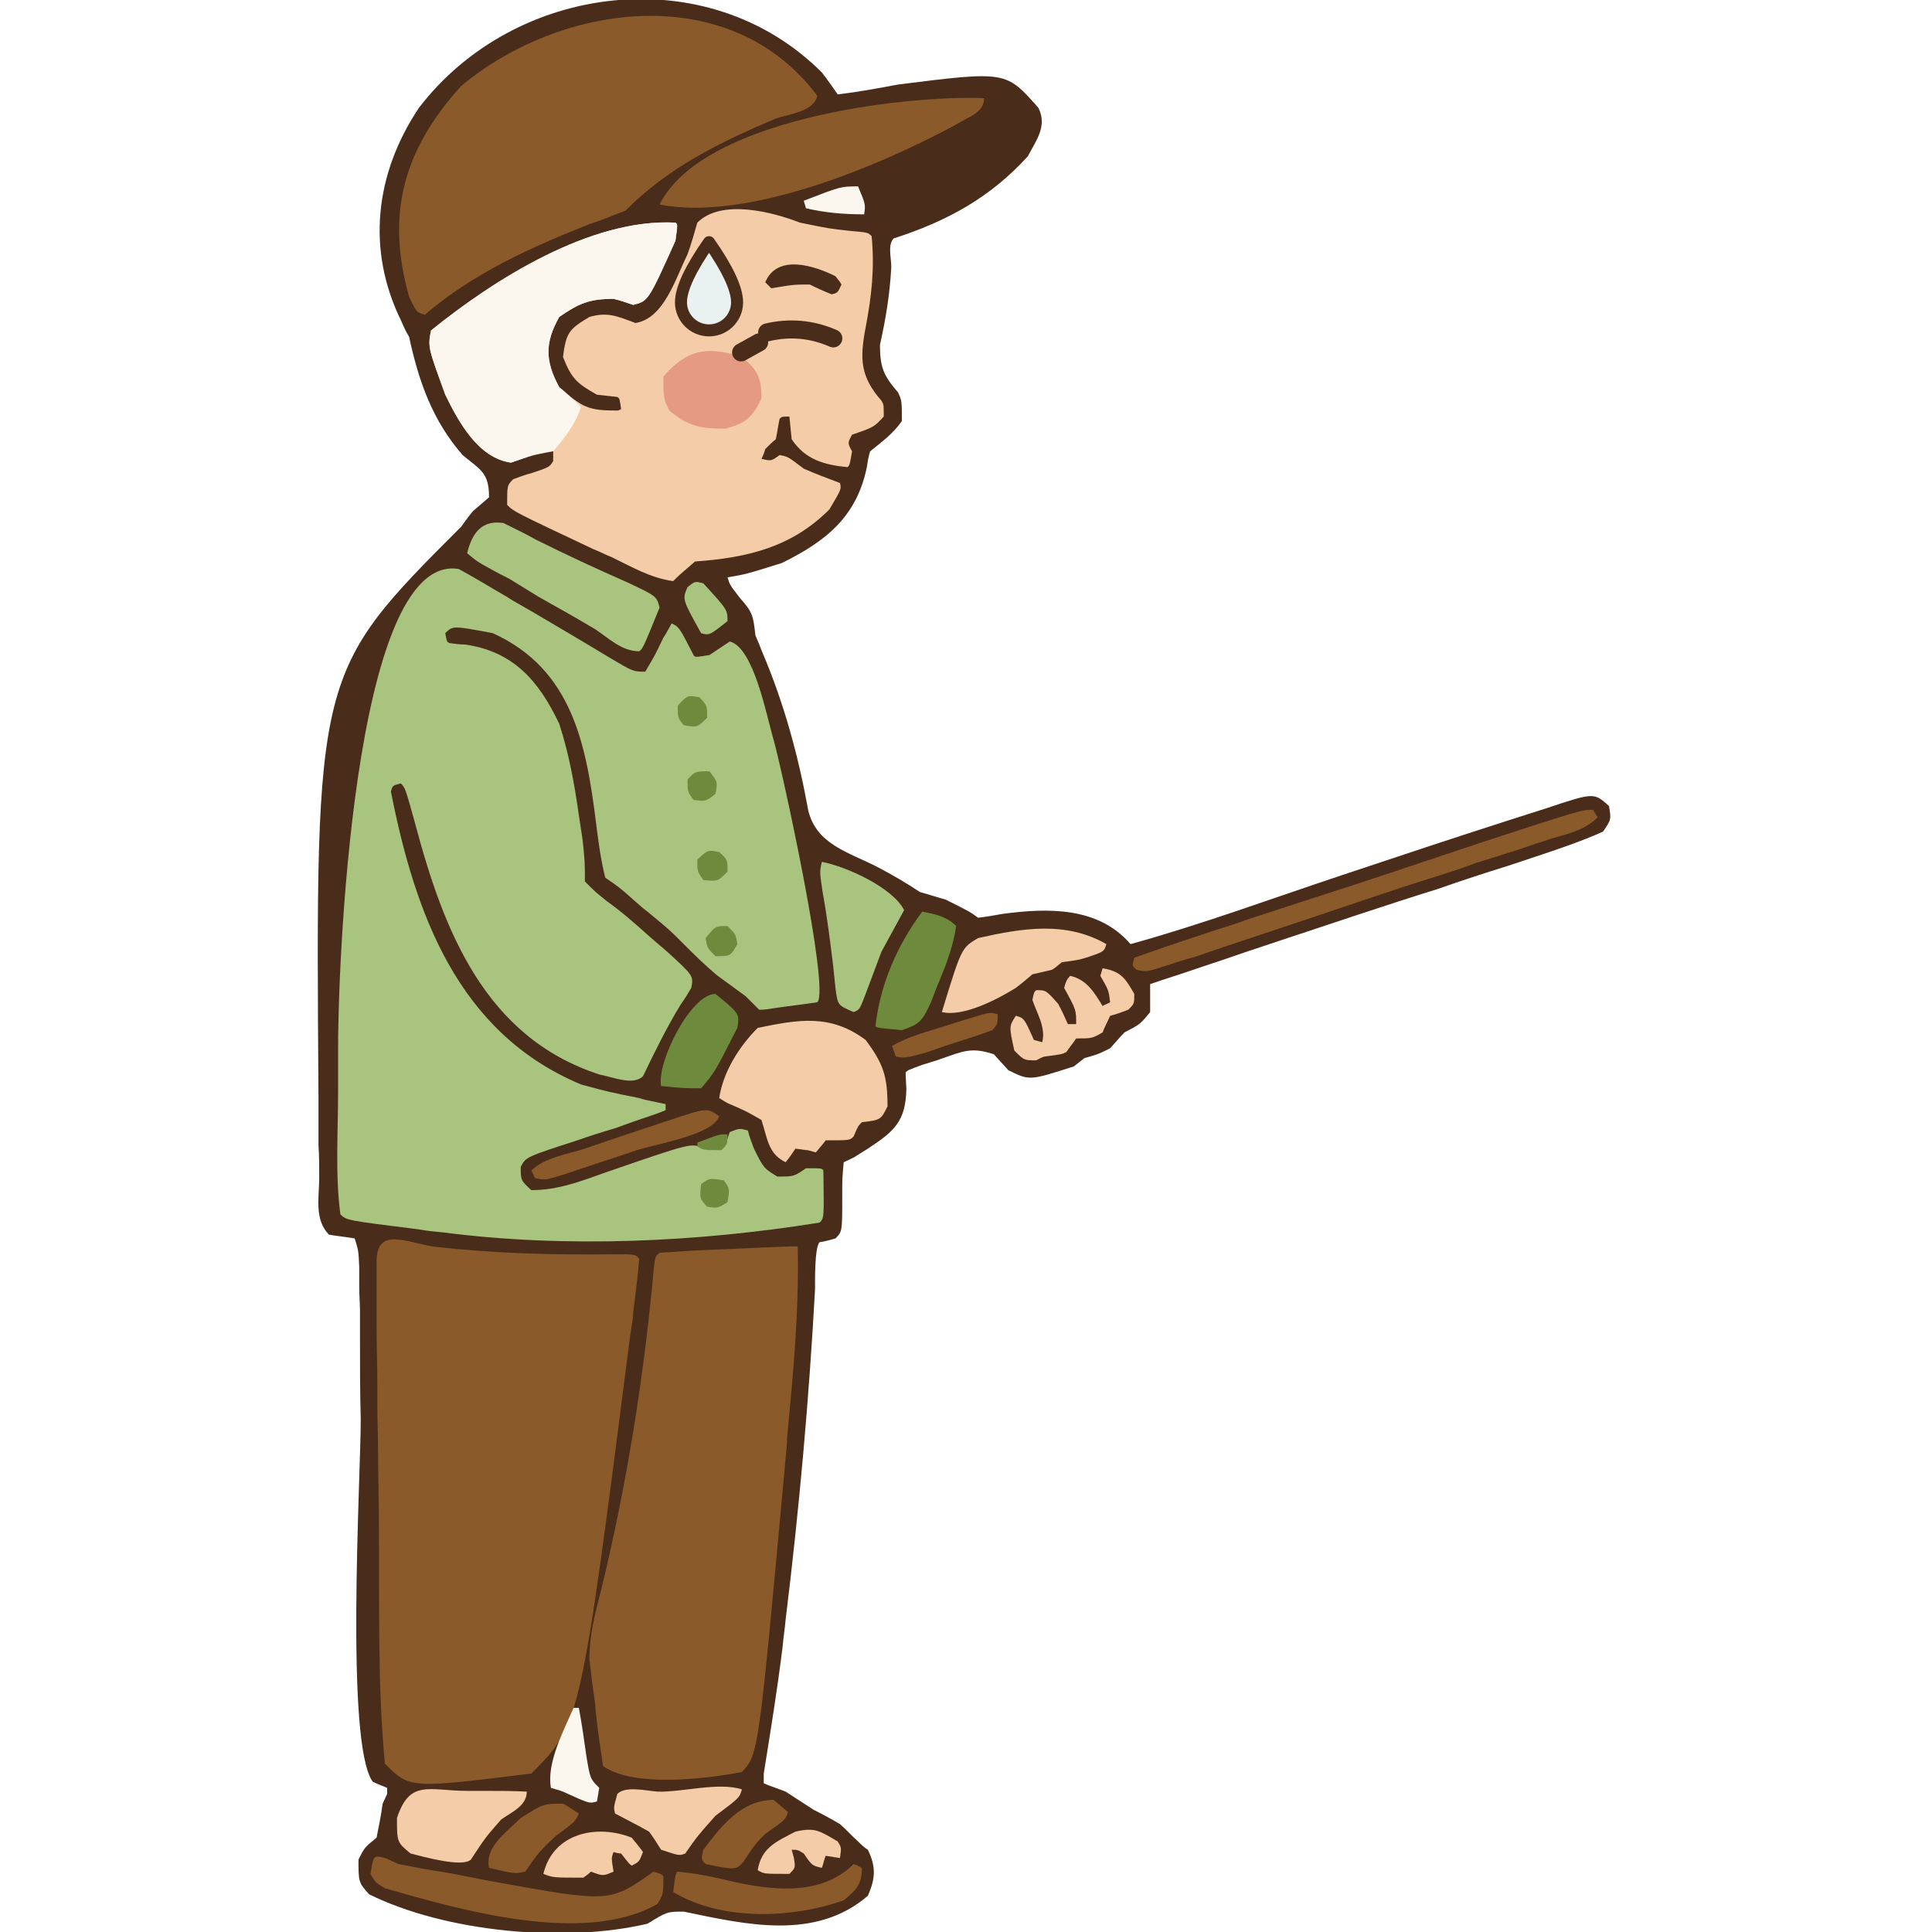
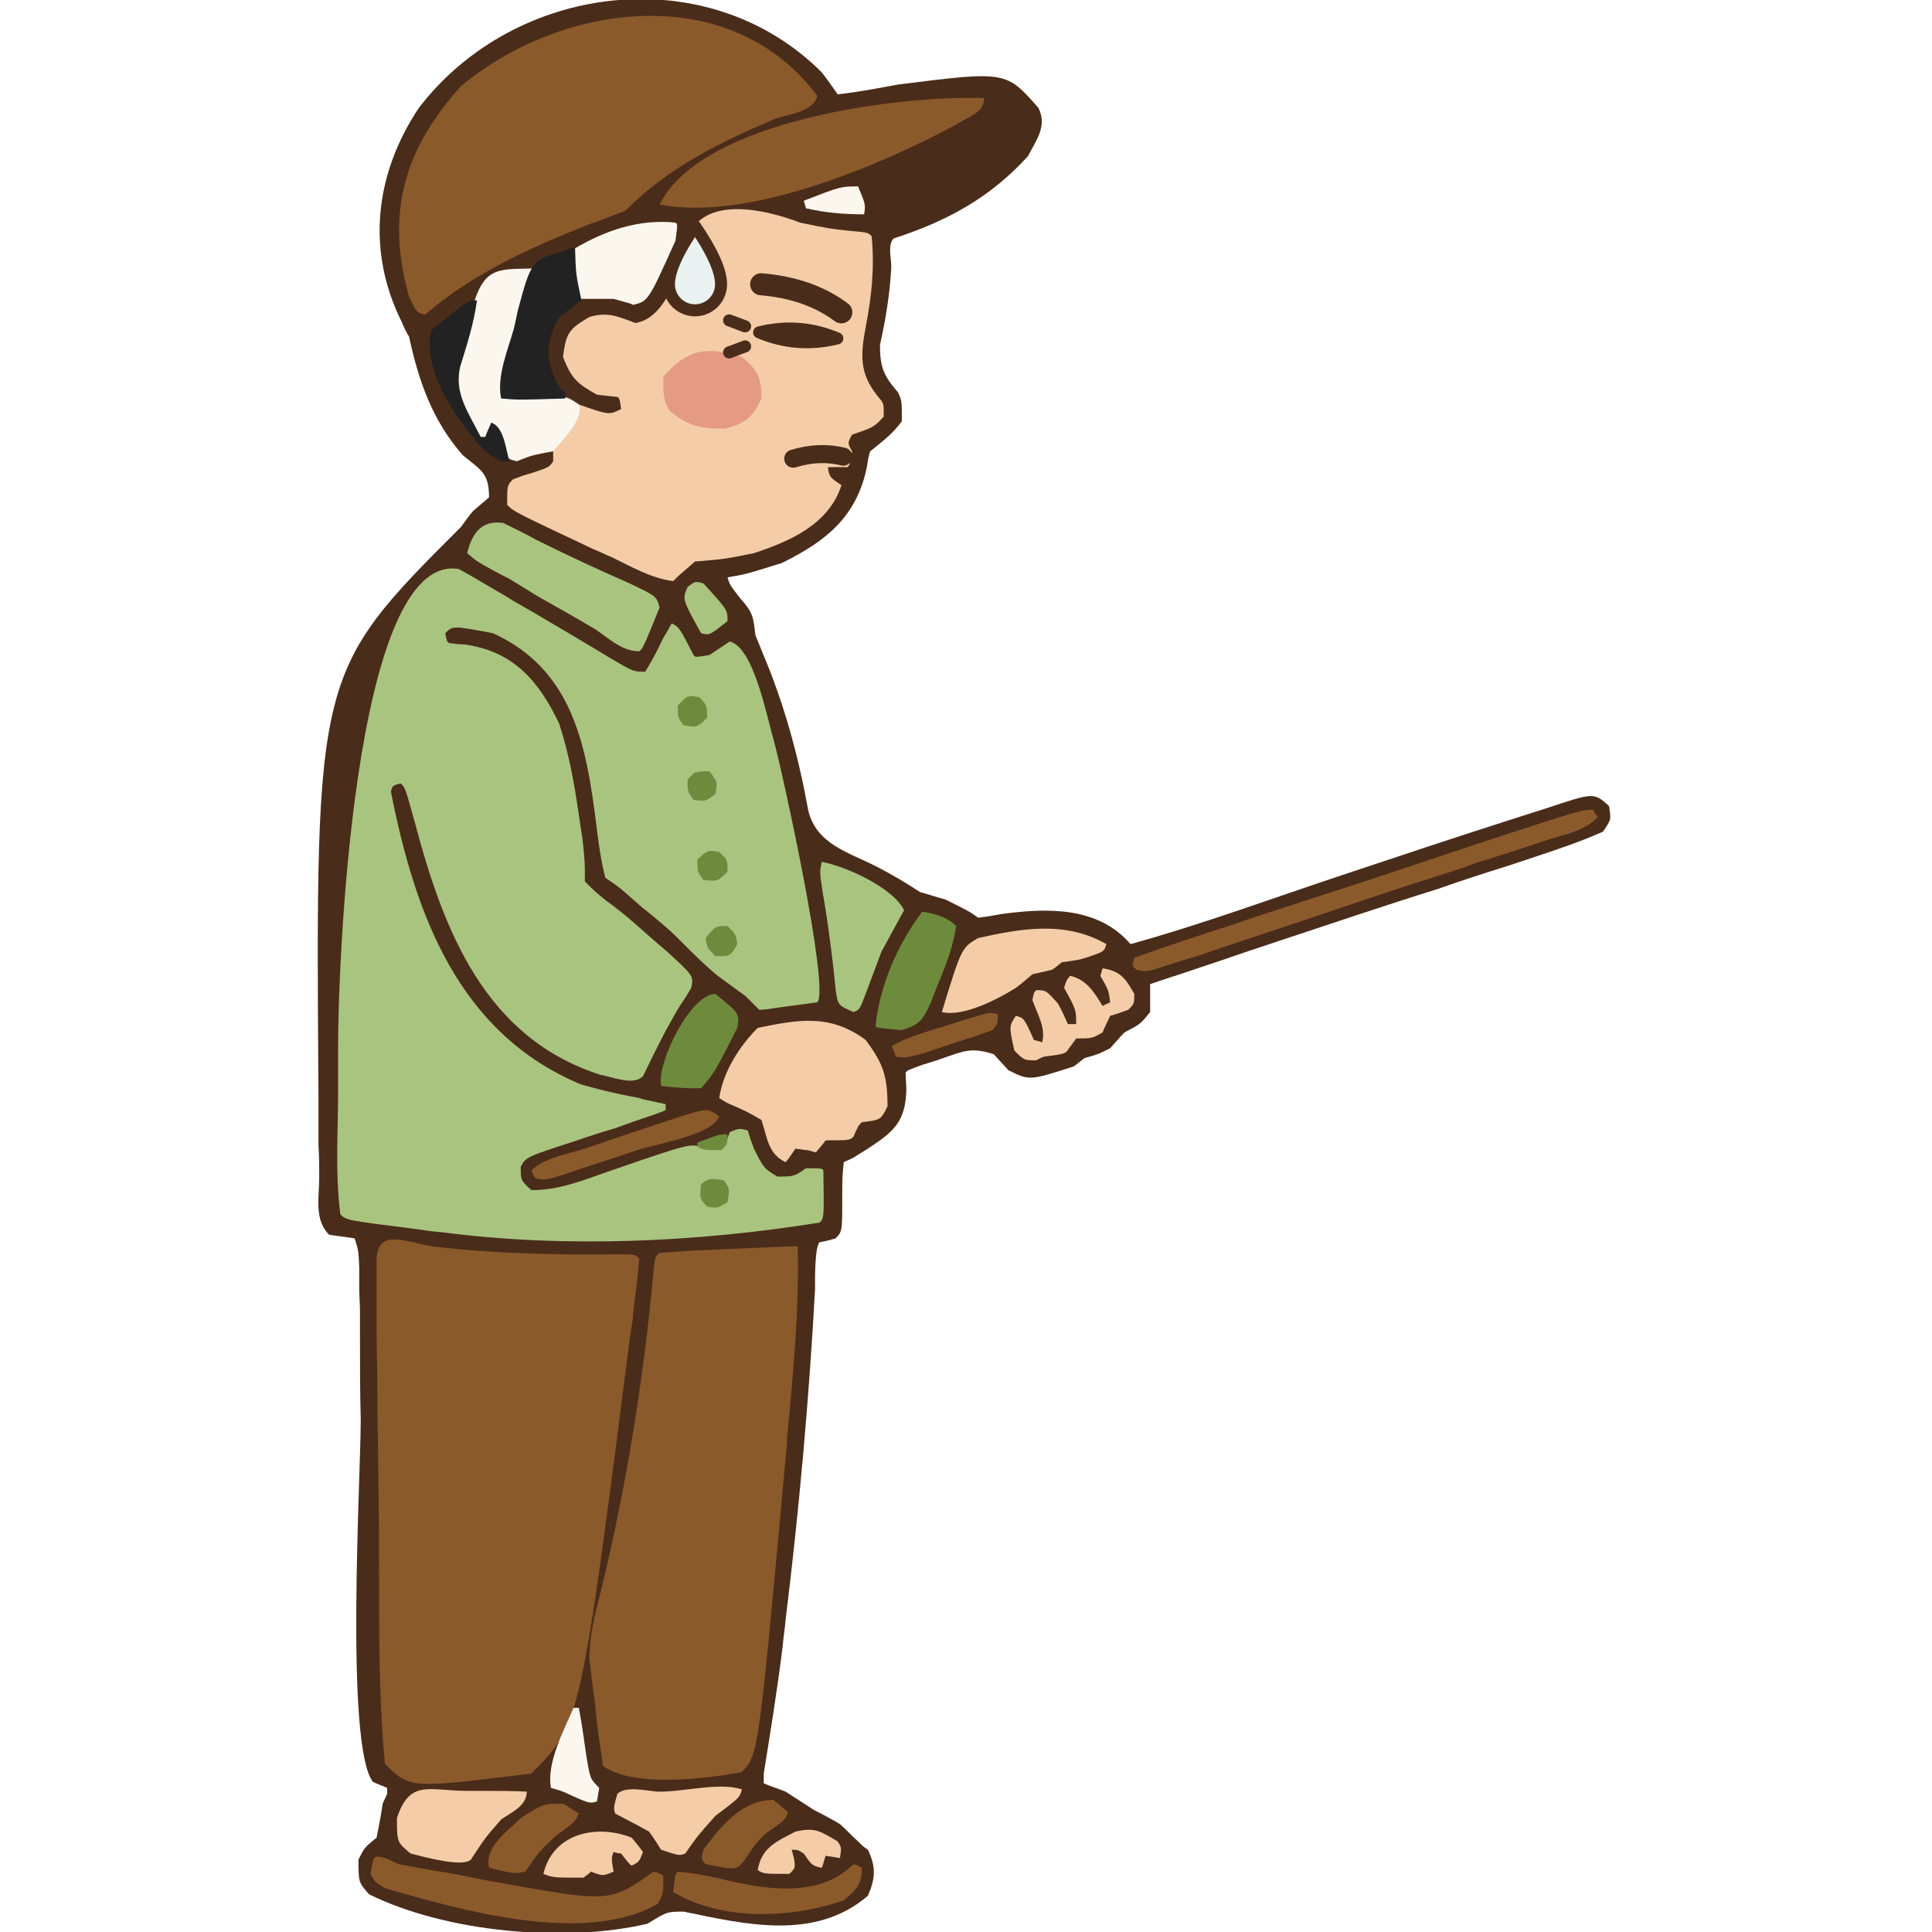
<svg xmlns="http://www.w3.org/2000/svg" viewBox="0 0 256 256">
  <g data-part="person">
    <path d="M108.9 9.6c.7.9 1.4 1.9 2.1 2.9 2.7-.3 5.3-.8 8-1.3 14.3-1.8 14.3-1.8 18.6 3.1 1.2 2.4-.3 4.3-1.4 6.4-5 5.5-10.7 8.6-17.8 10.9-.8.9-.3 2.5-.3 3.8-.2 3.6-.7 6.7-1.5 10.3 0 3 .5 4.1 2.4 6.3.5 1.1.5 1.1.5 3.8-1.2 1.7-2.6 2.7-4.2 4-.2.6-.3 1.2-.4 1.9-1.3 6.7-5.4 10-11.3 12.9-4.8 1.5-4.8 1.5-7.2 1.9.3 1 .3 1 1.7 2.8 1.7 1.9 1.7 2.4 2 4.9.3.7.6 1.4.9 2.2 2.9 6.8 4.8 13.8 6.1 21 1.1 4.5 5.3 5.5 9.2 7.5 1.9 1 3.8 2.1 5.6 3.3 1.1.3 2.3.7 3.4 1 3.2 1.6 3.2 1.6 4.3 2.4 1-.1 2.1-.3 3.2-.5 6-.8 12.7-1 17 4 9.4-2.6 18.6-6 27.9-9.1 7.5-2.5 15-5 22.5-7.4 1.6-.5 3.1-1 4.7-1.5 6.3-2.1 6.3-2.1 8.3-.3.3 1.8.3 1.8-.8 3.4-2.9 1.3-5.9 2.3-8.9 3.3-1.2.4-2.4.8-3.6 1.2-3.2 1-6.3 2-9.4 3.1-7.1 2.2-14.1 4.6-21.1 6.9-.6.2-.6.2-3.9 1.3-2.3.8-4.7 1.6-7.1 2.4-2 .7-4 1.3-6 2 0 1.2 0 2.4 0 3.7-1.3 1.6-1.3 1.6-3.4 2.7-.3.3-.3.3-1.9 2.1-1.6.8-1.6.8-3.4 1.3-.5.4-.9.7-1.4 1.1-5.9 1.9-5.9 1.9-8.7.5-.6-.7-1.3-1.4-1.9-2.1-3-1-4.1-.4-7 .6-.8.3-1.6.5-2.5.8-1.9.7-1.9.7-2.2 1 0 .3 0 .3.1 2.2-.1 4.3-1.6 5.6-5.1 7.9-.5.3-1.1.7-1.6 1-.3.2-.3.2-1.6.8-.2 2.1-.2 2.1-.2 4.7 0 4.5 0 4.5-.9 5.4-.7.2-1.4.4-2.1.5-.7.7-.6 5.6-.6 6.2-.8 14.6-2.1 29.2-3.9 43.8-.1 1.2-.3 2.4-.4 3.6-.7 5.7-1.6 11.2-2.5 16.8 0 .5 0 .9 0 1.3.9.4 1.9.7 2.9 1.1 1.2.8 2.5 1.6 3.7 2.4 1.2.6 2.3 1.2 3.5 1.9.8.7 1.5 1.5 2.4 2.3.4.4.8.8 1.3 1.1 1.1 2.3 1 3.8 0 6.1-7 6-16.2 3.8-24.4 2.1-2.2 0-2.2 0-4.8 1.6-11 2.6-26.8 1.1-36.9-3.9-1.4-1.6-1.4-1.6-1.4-4.6.8-1.6.8-1.6 2.4-2.9.3-1.5.6-3 .8-4.5.1-.2.1-.2.6-1.3 0-.3 0-.5 0-.8-.7-.3-1.3-.5-1.9-.8-3.7-5-1.6-40.3-1.6-48-.1-3.6-.1-7.3-.1-10.9 0-1.1 0-2.3 0-3.4 0-1.1-.1-2.1-.1-3.2 0-.9 0-1.8 0-2.7-.1-2.2-.1-2.2-.6-3.8-1.1-.2-2.3-.3-3.4-.5-2-2-1.3-5-1.3-7.6 0-1.4 0-2.8-.1-4.2 0-1.5 0-2.9 0-4.4 0-.7 0-1.5 0-2.2-.4-56.1-.4-56.1 18.9-75.4.5-.7 1-1.4 1.6-2.1.7-.6 1.4-1.2 2.1-1.8 0-3.3-1.1-3.6-3.5-5.6-4-4.6-5.8-9.7-7.1-15.7-.4-.6-.7-1.3-1-2-4.7-9.5-3.5-19.6 2.3-28.3 12.7-16.6 38.3-19.8 53.4-4.7z" fill="#4A2C1A" />
    <path d="M60.8 75.4c2.2 1.2 4.3 2.5 6.4 3.7.6.4.6.4 3.4 2 3.4 2 6.8 4 10.1 6 3.2 1.9 3.2 1.9 4.8 1.9 1.3-2.2 1.3-2.2 2.4-4.5.4-.6.7-1.2 1.1-1.9 1 .5 1 .5 2.9 4.2.2.3.2.3 2.1 0 .9-.6 1.8-1.2 2.7-1.8 3.2.8 4.9 10 5.8 13 1.2 4.3 7.5 33.2 5.8 34.8-1.9.3-3.8.5-5.8.8-.6.1-1.2.2-1.9.2-.6-.6-1.2-1.2-1.8-1.8-1.2-.9-2.5-1.8-3.7-2.7-1.7-1.4-3.2-2.9-4.7-4.4-1.7-1.7-1.7-1.7-4.6-4.1-.7-.5-1.3-1.1-1.9-1.6-1.8-1.6-1.8-1.6-3.7-2.9-.6-2.4-.9-4.7-1.2-7.1-1.3-10.4-3.1-20.5-13.7-25.3-5.3-1-5.3-1-6.3 0 .2 1.1.2 1.1.5 1.3.7.1 1.4.2 2.1.2 6.4.9 9.8 4.8 12.5 10.5 1.3 4 2 7.9 2.6 12.1.1.6.1.6.5 3.3.3 2.9.3 2.9.3 5.5 1.4 1.4 1.4 1.4 2.9 2.6 2.1 1.5 4 3.2 5.9 4.9.7.6 1.4 1.2 2.1 1.8 3.5 3.2 3.5 3.2 3.2 4.8-.4.7-.9 1.5-1.4 2.2-1.9 3.1-3.4 6.2-5 9.5-1.3 1.3-4 .1-5.7-.2-15.2-4.9-20.7-19-24.5-33.3-1.3-4.7-1.3-4.7-1.9-5.3-1.1.3-1.1.3-1.3 1.1 3.2 16.2 8.9 32 25.2 38.8 3.7 1 3.7 1 7.7 1.8.6.2.6.2 3.5.8 0 .3 0 .5 0 .8-1.4.6-2.8 1-4.2 1.5-.8.3-1.7.6-2.5.9-1.7.5-3.3 1-5 1.6-6.8 2.2-6.8 2.2-7.5 3.5 0 1.8 0 1.8 1.4 3.1 3.6 0 6.6-1.2 10-2.4 11.3-3.9 11.3-3.9 12.8-3.1 2.4 0 2.4 0 2.9-.6.2-.5.4-1 .6-1.6 1.3-.5 1.3-.5 2.4-.2.2.8.5 1.6.8 2.4 1.3 2.6 1.3 2.6 3.1 3.7 2.2 0 2.2 0 3.8-1.1 2.1 0 2.1 0 2.3.3.1 6.3.1 6.3-.5 6.9-16.2 2.6-33.6 3.4-49.9 1.3-1.1-.1-2.1-.2-3.2-.4-9.6-1.2-9.6-1.2-10.4-2-.7-5.3-.3-11-.3-16.4 0-1.6 0-3.2 0-4.9-.1-9.7 1.8-66.6 16-64.2z" fill="#A9C47F" />
    <path d="M57.6 165.2c8 .9 15.8 1.1 23.9 1 2.7 0 2.7 0 3.2.6-.2 2.4-.5 4.8-.8 7.1 0 .6 0 .6-.4 3.1-6.6 51.5-6.6 51.5-13.1 58-16.1 2-16.1 2-19.4-1.3-1-10.6-.7-21.4-.8-32.1 0-3-.1-6.1-.1-9.2 0-2-.1-4-.1-6 0-.9 0-1.8 0-2.7 0-2.6-.1-5.3-.1-7.9 0-1 0-2 0-3.1 0-1 0-2 0-3 0-.9 0-1.8 0-2.7.1-4.5 4.1-2.3 7.7-1.8z" fill="#8B5A2B" />
-     <path d="M106 29.5c3.9.8 3.9.8 6.7 1.1 2.3.2 2.3.2 2.8.7.4 4.3 0 7.9-.8 12.1-.8 4.2-.7 6.5 2.1 9.7.3.5.3.5.3 2.1-1.3 1.4-1.3 1.4-4.2 2.4-.6 1.1-.6 1.1 0 2.2-.3 1.8-.3 1.8-.6 2.1-3.1-.3-5.6-1-7.4-3.7-.1-1-.2-2-.3-3-1 0-1 0-1.3.3-.2.9-.3 1.8-.5 2.7-.5.4-.9.8-1.4 1.3-.1.4-.3.9-.5 1.3 1.3.3 1.3.3 2.4-.5 1.1.2 1.1.2 3.2 1.8 1.6.7 3.2 1.3 4.8 1.9.2.8.2.8-1.4 3.5-5 5-10.8 6.4-17.8 6.9-2.1 1.8-2.1 1.8-2.9 2.6-3-.4-5.5-1.9-8.2-3.2-.8-.3-1.5-.7-2.3-1-10.6-5-10.6-5-11.5-5.9 0-2.6 0-2.6.8-3.4.8-.3 1.6-.6 2.4-.8 2.4-.8 2.4-.8 2.9-1.6 0-.5 0-.9 0-1.3-2.7.5-2.7.5-5.6 1.5-4.3-.6-6.9-5.3-8.7-9-2.3-6.3-2.3-6.3-1.9-8.5 8.4-6.8 21.2-14.9 32.4-14.3.3.2.3.2 0 2.4-3.6 8-3.6 8-5.6 8.5-.9-.3-1.7-.6-2.6-.8-3.2 0-4.6.6-7.2 2.4-1.9 3.4-1.9 5.8 0 9.3 3.1 2.7 3.8 3.1 7.7 3.1.2 0 .3-.1.5-.2-.2-1.4-.2-1.4-.5-1.6-.9-.1-1.8-.2-2.7-.3-2.7-1.5-3.4-2.2-4.5-5 .4-3.2.8-3.7 3.5-5.3 2.4-.7 3.7-.1 6.1.8 3.8-.6 5.3-5.9 6.9-9.1.5-1.4.9-2.8 1.3-4.2 3.2-3.2 10-1.4 13.6 0z" fill="#F4CDA8" />
+     <path d="M106 29.5c3.9.8 3.9.8 6.7 1.1 2.3.2 2.3.2 2.8.7.4 4.3 0 7.9-.8 12.1-.8 4.2-.7 6.5 2.1 9.7.3.5.3.5.3 2.1-1.3 1.4-1.3 1.4-4.2 2.4-.6 1.1-.6 1.1 0 2.2-.3 1.8-.3 1.8-.6 2.1-.8 0-1.7 0-2.6 0 .2 1.3.2 1.3 1.8 2.4-1.7 5.2-6.8 7.4-11.6 9-4 .8-4 .8-7.8 1.1-2.1 1.8-2.1 1.8-2.9 2.6-3-.4-5.5-1.9-8.2-3.2-.8-.3-1.5-.7-2.3-1-10.6-5-10.6-5-11.5-5.9 0-2.6 0-2.6.8-3.4.8-.3 1.6-.6 2.4-.8 2.4-.8 2.4-.8 2.9-1.6 0-.5 0-.9 0-1.3-2.7.5-2.7.5-4.8 1.3-1.3-.3-1.3-.3-2.2-2.6-.2-.7-.5-1.4-.7-2.2-.2 0-.4 0-.5 0-.3.6-.6 1.2-.8 1.9-2.1-.7-3.2-5.2-4-6.9 2.4-12.1 2.4-12.1 9.5-15.7.3 0 .6 0 .8 0-.8 4.4-2.2 8.7-3.4 13-.8 2.9-.8 2.9-.8 4 2.2.1 4.4 0 6.7-.1 2.1.1 2.1.1 3.6 1.1 4 1.4 4 1.4 5.6.6-.2-1.4-.2-1.4-.5-1.6-.9-.1-1.8-.2-2.7-.3-2.7-1.5-3.4-2.2-4.5-5 .4-3.2.8-3.7 3.5-5.3 2.4-.7 3.7-.1 6.1.8 3.8-.6 5.3-5.9 6.9-9.1.5-1.4.9-2.8 1.3-4.2 3.2-3.2 10-1.4 13.6 0z" fill="#F4CDA8" />
    <path d="M105.7 165.2c.2 8.4-.6 16.9-1.4 25.2 0 .9-.1 1.8-.2 2.8-3.6 39.3-3.6 39.3-5.8 41.6-4.6.9-14.4 2.1-18.4-.8-.2-1.6-.5-3.3-.7-4.9-.1-.9-.2-1.8-.3-2.7 0-.4 0-.4-.3-2.5-.2-1.3-.3-2.7-.5-4 0-3.2.7-5.9 1.5-9 3.4-13.9 5.7-28.2 7-42.5.2-1.9.2-1.9.8-2.4 1.5-.1 3-.2 4.6-.3 13.6-.6 13.6-.6 13.7-.5z" fill="#8B5A2B" />
    <path d="M108.3 12.7c-.5 2.1-3.7 2.4-5.5 3-7.3 3.1-14.3 6.5-19.9 12.2-1.6.6-3.2 1.3-4.8 1.8-7.8 3.1-15.4 6.5-21.8 12-1.1-.3-1.1-.3-2.1-2.4-3.1-11-.7-19.5 6.9-27.9 13.3-11.1 35.7-14.1 47.2 1.3z" fill="#8B5A2B" />
-     <path d="M89.5 29.5c.3.2.3.2 0 2.4-3.6 8-3.6 8-5.6 8.5-.9-.3-1.7-.6-2.6-.8-3.2 0-4.6.6-7.2 2.4-1.9 3.4-1.9 5.8 0 9.3.5.4.5.4 2.9 2.6-.8 2.4-2.1 4-3.7 5.9-.4 0-.4 0-2.7.5-.9.3-1.9.7-2.9 1-4.3-.6-6.9-5.3-8.7-9-2.3-6.3-2.3-6.3-1.9-8.5 8.4-6.8 21.2-14.9 32.4-14.3z" fill="#FBF7EE" />
    <path d="M114.7 137.8c2.4 3.2 2.9 4.9 2.9 8.8-.9 1.8-.9 1.8-3.4 2.1-.5.5-.5.5-1.1 1.9-.5.5-.5.5-3.7.5-.2.3-.2.3-1.3 1.6-.4-.1-.7-.2-1.1-.3-.2 0-.2 0-1.6-.2-.4.6-.8 1.2-1.3 1.8-2.3-1.1-2.4-3.1-3.2-5.6-2.1-1.2-2.1-1.2-4.2-2.1-.5-.2-.9-.5-1.4-.8.5-3.4 2.6-6.8 5.1-9.3 5.4-1.1 9.6-1.9 14.3 1.6z" fill="#F4CDA8" />
    <path d="M130.4 13c0 2-2.2 2.5-3.7 3.5-10 5.4-27.6 12.9-39.3 10.6 5.6-11.3 32.2-14.5 43-14.1z" fill="#8B5A2B" />
+     <path d="M70.6 35.6c-.8 4.4-2.2 8.7-3.4 13-.8 2.9-.8 2.9-.8 4 2.2.1 4.4 0 6.7-.1 2.1.1 2.1.1 3.6 1.1.7 2-2.2 4.7-3.4 6.2-.4 0-.4 0-2.7.5-.7.2-1.4.5-2.1.8-1.3-.3-1.3-.3-2.2-2.6-.2-.7-.5-1.4-.7-2.2-.2 0-.4 0-.5 0-.3.6-.6 1.2-.8 1.9-2.1-.7-3.2-5.2-4-6.9 3.1-15.7 3.1-15.7 10.3-15.7z" fill="#FBF7EE" />
    <path d="M66.7 69.3c1.4.7 2.9 1.4 4.3 2.2 4 2 8.1 3.9 12.2 5.7 3.8 1.8 3.8 1.8 4.2 3.3-2.2 5.4-2.2 5.4-2.7 5.8-2.3 0-4-1.7-5.8-2.9-2.5-1.5-5-2.9-7.5-4.3-1.3-.8-2.6-1.6-3.9-2.4-.8-.4-1.6-.8-2.3-1.2-2-1.1-2-1.1-3.3-2.2.7-2.9 2.1-4.4 4.8-4z" fill="#A9C47F" />
    <path d="M51 246.2c.3.1.3.1 1.8.8 2.1.4 4.1.8 6.2 1.1 2.3.4 4.5.9 6.8 1.3 15 2.7 15 2.7 20.8-1.4 1 .3 1 .3 1.3.6 0 2.4 0 2.4-.8 3.7-9.7 5.5-26 .8-36.1-2.1-1.3-.8-1.3-.8-1.9-1.9.4-2.5.4-2.5 1.9-2.1z" fill="#8B5A2B" />
    <path d="M211.1 107.3c.1.2.1.2.6 1-1.8 1.8-4.1 2.2-6.4 2.9-1.1.4-2.2.7-3.3 1.1-1.1.4-2.2.7-3.4 1.1-.9.3-1.9.6-2.9.9-1.8.7-3.7 1.3-5.6 1.9-5.8 1.8-11.5 3.8-17.2 5.7-2.4.8-4.8 1.6-7.2 2.4-1.2.4-2.4.8-3.6 1.2-.6.2-.6.2-3.8 1.3-1.2.3-2.4.7-3.6 1.1-2.8.9-2.8.9-4.1.6-.6-.5-.6-.5-.3-1.6 1.4-.5 2.9-1 4.3-1.5 1-.3 2-.7 3-1 1.2-.4 2.4-.8 3.6-1.2 1.3-.4 2.6-.8 3.9-1.3 3.1-1 6.1-2 9.2-3 6.6-2.1 13.1-4.3 19.7-6.5 1.2-.4 2.4-.8 3.6-1.2 12-3.9 12-3.9 13.5-3.9z" fill="#8B5A2B" />
    <path d="M108.9 114.2c3.2.6 9.4 3.4 10.9 6.4-1 1.8-2 3.7-3 5.5-.7 1.9-1.4 3.7-2.1 5.6-.8 2.1-.8 2.1-1.6 2.4-2.1-.9-2.1-.9-2.4-3.2-.1-1-.2-1.9-.3-2.9-.4-3.3-.8-6.5-1.4-9.8-.4-2.7-.4-2.7-.1-4z" fill="#A9C47F" />
    <path d="M146.6 125.1c-.3 1-.3 1-2.7 1.8-1 .3-1 .3-3.2.6-.4.3-.8.7-1.3 1-.9.2-1.7.4-2.6.6-.7.6-1.4 1.2-2.2 1.8-2.4 1.5-7 3.9-9.8 3.2 2.6-8.5 2.6-8.5 4.8-9.8 5.8-1.3 11.6-2.3 17 .8z" fill="#F4CDA8" />
+     <path d="M76.2 32.9c.9 4.5.9 4.5.8 6.9-.5.4-.5.4-2.9 2.2-1.9 3.4-1.9 5.8 0 9.3.3.2.5.5.8.7 0 .3 0 .6 0 .8-6.2.2-6.2.2-8.5 0-.6-3 .9-6.4 1.7-9.3.1-.4.1-.4.5-2.3 1.8-6.7 1.8-6.7 6.3-8 .5-.3.5-.3 1.3-.3z" fill="#222222" />
    <path d="M61.9 237.3c.4 0 .4 0 2.3 0 1.9 0 3.8 0 5.6.1 0 1.9-2 2.7-3.4 3.7-2.1 2.4-2.1 2.4-4 5.3-1.1 1.1-6.4-.4-8-.8-1.8-1.5-1.8-1.5-1.8-4.7 1.7-5.2 4.3-3.6 9.3-3.6z" fill="#F4CDA8" />
    <path d="M98.3 47.3c2.1 1.7 2.6 2.8 2.6 5.5-1.2 2.5-2.1 3.3-4.8 4-3.3 0-4.9-.3-7.4-2.4-.8-1.6-.8-1.6-.8-4.5 3.1-3.6 5.8-4.1 10.4-2.6z" fill="#E59A84" />
+     <path d="M89.5 29.5c.3.2.3.2 0 2.4-3.6 8-3.6 8-5.6 8.5-.4-.2-.4-.2-2.6-.8-1.4 0-2.8 0-4.3 0-.7-3.3-.7-3.3-.8-6.7 4.1-2.4 8.5-3.9 13.3-3.4z" fill="#FBF7EE" />
    <path d="M122.2 120.8c1.6.3 3.2.6 4.5 1.9-.4 2.6-1.2 4.8-2.2 7.2-.4.9-.7 1.8-1.1 2.8-1.1 2.4-1.4 3-3.9 3.8-3.2-.3-3.2-.3-3.5-.5.6-5.5 2.9-10.8 6.2-15.2z" fill="#6E8B3D" />
    <path d="M146.1 128.3c2.4.4 3 1.3 4.2 3.4 0 1.3 0 1.3-.8 2.1-.8.3-1.6.6-2.4.8-.3.7-.7 1.4-1 2.2-1.4.8-1.4.8-3.5.8-.4.6-.9 1.2-1.3 1.8-.6.3-.6.3-2.9.6-.4.1-.7.3-1.1.5-1.6 0-1.6 0-2.9-1.3-.7-3.2-.7-3.2.2-4.6 1.1.3 1.1.3 2.4 3.2.4.1.7.2 1.1.3.5-2-.7-3.8-1.3-5.6.2-1 .2-1 .5-1.3 1.3 0 1.3 0 2.9 1.8.5.9.9 1.8 1.3 2.7.4 0 .7 0 1.1 0 0-1.9 0-1.9-1.6-4.8.3-1 .3-1 .8-1.6 2.2.5 3.2 2.2 4.3 4 .3-.2.7-.3 1-.5-.2-1.6-.2-1.6-1.3-3.5.1-.3.2-.7.3-1z" fill="#F4CDA8" />
    <path d="M98.3 237.1c-.3 1.1-.3 1.1-3.5 3.5-2.4 2.7-2.4 2.7-4 5-.8.3-.8.3-3.2-.5-.5-.8-1-1.6-1.6-2.4-1.4-.8-3-1.6-4.5-2.4-.2-.8-.2-.8.3-2.6 1.1-1.1 3.9-.4 5.3-.3 3.3.1 8.1-1.3 11.2-.3z" fill="#F4CDA8" />
    <path d="M113.1 247c.4.1.7.3 1.1.5 0 2.2-.7 2.9-2.4 4.3-6.8 2.4-16.1 2.8-22.6-1.1.3-2.4.3-2.4.6-2.7 2.6.3 2.6.3 5.5.9 5.7 1.4 13.1 2.8 17.8-1.9z" fill="#8B5A2B" />
    <path d="M94.8 131.7c3.2 2.6 3.2 2.6 2.9 4.5-3 5.9-3 5.9-4.8 8-2.3 0-2.3 0-5.3-.3-.6-3.1 3.9-12.2 7.2-12.2z" fill="#6E8B3D" />
+     <path d="M63.2 39.8c-.4 3-1.3 5.8-2.2 8.7-.9 3.6 1.1 6.2 2.7 9.4.2 0 .4 0 .6 0 .2-.6.5-1.2.8-1.9 1.7.6 1.9 3.5 2.4 5.1-1.1.2-1.1.2-3.2-1.3-3.6-3.9-8.3-10.3-7.2-16 4.9-4 4.9-4 6.1-4z" fill="#222222" />
    <path d="M74.6 239c.4.2.4.2 2.1 1.3-.5 1.1-.5 1.1-3.1 3-2.2 2.1-2.2 2.1-4 4.7-1.4.3-1.4.3-4.8-.5-.6-2.8 2.4-4.8 4.2-6.6 3-1.9 3-1.9 5.6-1.9z" fill="#8B5A2B" />
    <path d="M95.3 147.9c-.8 2.5-8.5 3.7-10.9 4.5-3.2 1.1-6.4 2.1-9.6 3.2-2.6.8-2.6.8-3.9.5-.2-.3-.3-.7-.5-1 1.7-1.7 4.9-2.2 7.1-2.9 4-1.4 8-2.7 11.9-4 4.3-1.4 4.3-1.4 5.9-.3z" fill="#8B5A2B" />
    <path d="M83.7 243.5c.5.6 1 1.2 1.5 1.9-.5 1.3-.5 1.3-1.5 1.8-.3-.2-.3-.2-1.4-1.6-.3 0-.7-.1-1-.2-.3.8-.3.8 0 2.6-1.4.6-1.4.6-3 0-.3.3-.7.6-1 .8-4 0-4 0-5.3-.5 1.3-5.5 7.2-6.6 11.7-4.8z" fill="#F4CDA8" />
    <path d="M102.5 238.5c.6.5 1.2 1 1.9 1.6-.3 1-.3 1-3 2.9-1.3 1.3-1.3 1.3-2.9 3.7-1 1.1-1 1.1-5 .3-.6-.6-.6-.6-.3-1.9 2.4-3.2 5.1-6.6 9.3-6.6z" fill="#8B5A2B" />
    <path d="M76 226.3c.2 0 .5 0 .7 0 .4 2.1.7 4.3 1 6.4.5 3 .5 3 1.7 4.2-.1.6-.2 1.2-.3 1.8-1 .3-1 .3-4.5-1.3-.5-.2-1-.3-1.6-.5-.6-3.3 1.7-7.6 3-10.6z" fill="#FBF7EE" />
    <path d="M111 244c.5.8.5.8.3 2.2-.6-.1-1.3-.2-1.9-.3-.2.5-.3 1.1-.5 1.6-1.3-.3-1.3-.3-2.4-1.9-.8-.5-.8-.5-1.6-.5.1.4.2.7.3 1.1.2 1.3.2 1.3-.6 2.1-3.4 0-3.4 0-4.2-.5.5-3 2.5-3.8 5-5.1 2.6-.6 3.2-.1 5.6 1.3z" fill="#F4CDA8" />
    <path d="M132.2 134.4c0 1.3 0 1.3-.7 2.1-1.9.7-3.8 1.3-5.7 1.9-1.1.4-2.1.7-3.2 1.1-2.6.7-2.6.7-3.9.5-.2-.5-.3-.9-.5-1.4 2.2-1.3 4.7-1.9 7.2-2.7 1-.3 2.1-.7 3.2-1 2.6-.8 2.6-.8 3.6-.5z" fill="#8B5A2B" />
    <path d="M93.2 77.3c3.2 3.5 3.2 3.5 3.2 5-2.4 1.9-2.4 1.9-3.5 1.6-2.5-4.5-2.5-4.5-1.8-6.1 1-.8 1-.8 2.1-.5z" fill="#A9C47F" />
-     <path d="M110.7 36.6c.3.4.6.7.8 1.1-.5 1.1-.5 1.1-1.3 1.3-1-.4-1.9-.8-2.9-1.3-2.1 0-2.1 0-5.1.5-.2-.2-.5-.5-.8-.8 1.6-3.8 6.5-2.2 9.3-.8z" fill="#4A2C1A" />
    <path d="M113.7 24.7c1 2.4 1 2.4.8 3.7-2.7 0-5.1-.2-7.7-.8-.1-.3-.2-.7-.3-1 4.9-1.9 4.9-1.9 7.2-1.9z" fill="#FBF7EE" />
    <path d="M92.7 92.4c1 1.1 1 1.1 1 2.7-1.3 1.3-1.3 1.3-3.1 1-.8-1-.8-1-.8-2.6 1.3-1.4 1.3-1.4 2.9-1.1z" fill="#6E8B3D" />
    <path d="M95.3 112.9c1.1 1 1.1 1 1.1 2.6-1.3 1.3-1.3 1.3-3.2 1.1-.8-1.1-.8-1.1-.8-2.7 1.4-1.3 1.4-1.3 2.9-1z" fill="#6E8B3D" />
    <path d="M96.4 122.7c1.1 1.1 1.1 1.1 1.3 2.4-.9 1.6-.9 1.6-2.9 1.6-1.1-1.1-1.1-1.1-1.3-2.4 1.3-1.6 1.3-1.6 2.9-1.6z" fill="#6E8B3D" />
    <path d="M94 102.2c1.1 1.4 1.1 1.4.8 3-1.3 1-1.3 1-2.9.8-.8-1.1-.8-1.1-.8-2.7 1-1.1 1-1.1 2.9-1.1z" fill="#6E8B3D" />
    <path d="M95.9 156.4c.8 1.1.8 1.1.5 2.9-1.3.8-1.3.8-2.7.6-1-1.1-1-1.1-.8-3 1.1-.8 1.1-.8 3-.5z" fill="#6E8B3D" />
    <path d="M96.4 150.3c0 1.3 0 1.3-.8 2.1-2.4 0-2.4 0-3.2-.5 0-.2 0-.4 0-.5 2.9-1.1 2.9-1.1 4-1.1z" fill="#6E8B3D" />
    <g transform="matrix(-0.2656 0 0 0.2656 231 -12)">
-       <path d="M454 214Q470 207 487 211M491 216L500 221" fill="none" stroke="#4A2C1A" stroke-width="9" stroke-linecap="round" />
-       <path d="M516 166Q530 186 530 196A14 14 0 0 1 502 196Q502 186 516 166Z" fill="#E9F2F1" stroke="#4A2C1A" stroke-width="6" stroke-linejoin="round" />
+       <g fill="none" stroke="#4A2C1A" stroke-linecap="round" stroke-linejoin="round">
+         <path d="M450 201Q466 189 490 187" stroke-width="11" />
+         <path d="M452 214Q471 206 491 211Q472 219 452 214Z" fill="#4A2C1A" stroke-width="6" />
+         <path d="M498 208L506 205M498 218L506 221" stroke-width="6" />
+         <path d="M449 273Q461 270 474 274" stroke-width="9" />
+       </g>
+       <path d="M523 158Q536 177 536 187A13 13 0 0 1 510 187Q510 177 523 158Z" fill="#E9F2F1" stroke="#4A2C1A" stroke-width="6" stroke-linejoin="round" />
    </g>
  </g>
</svg>
